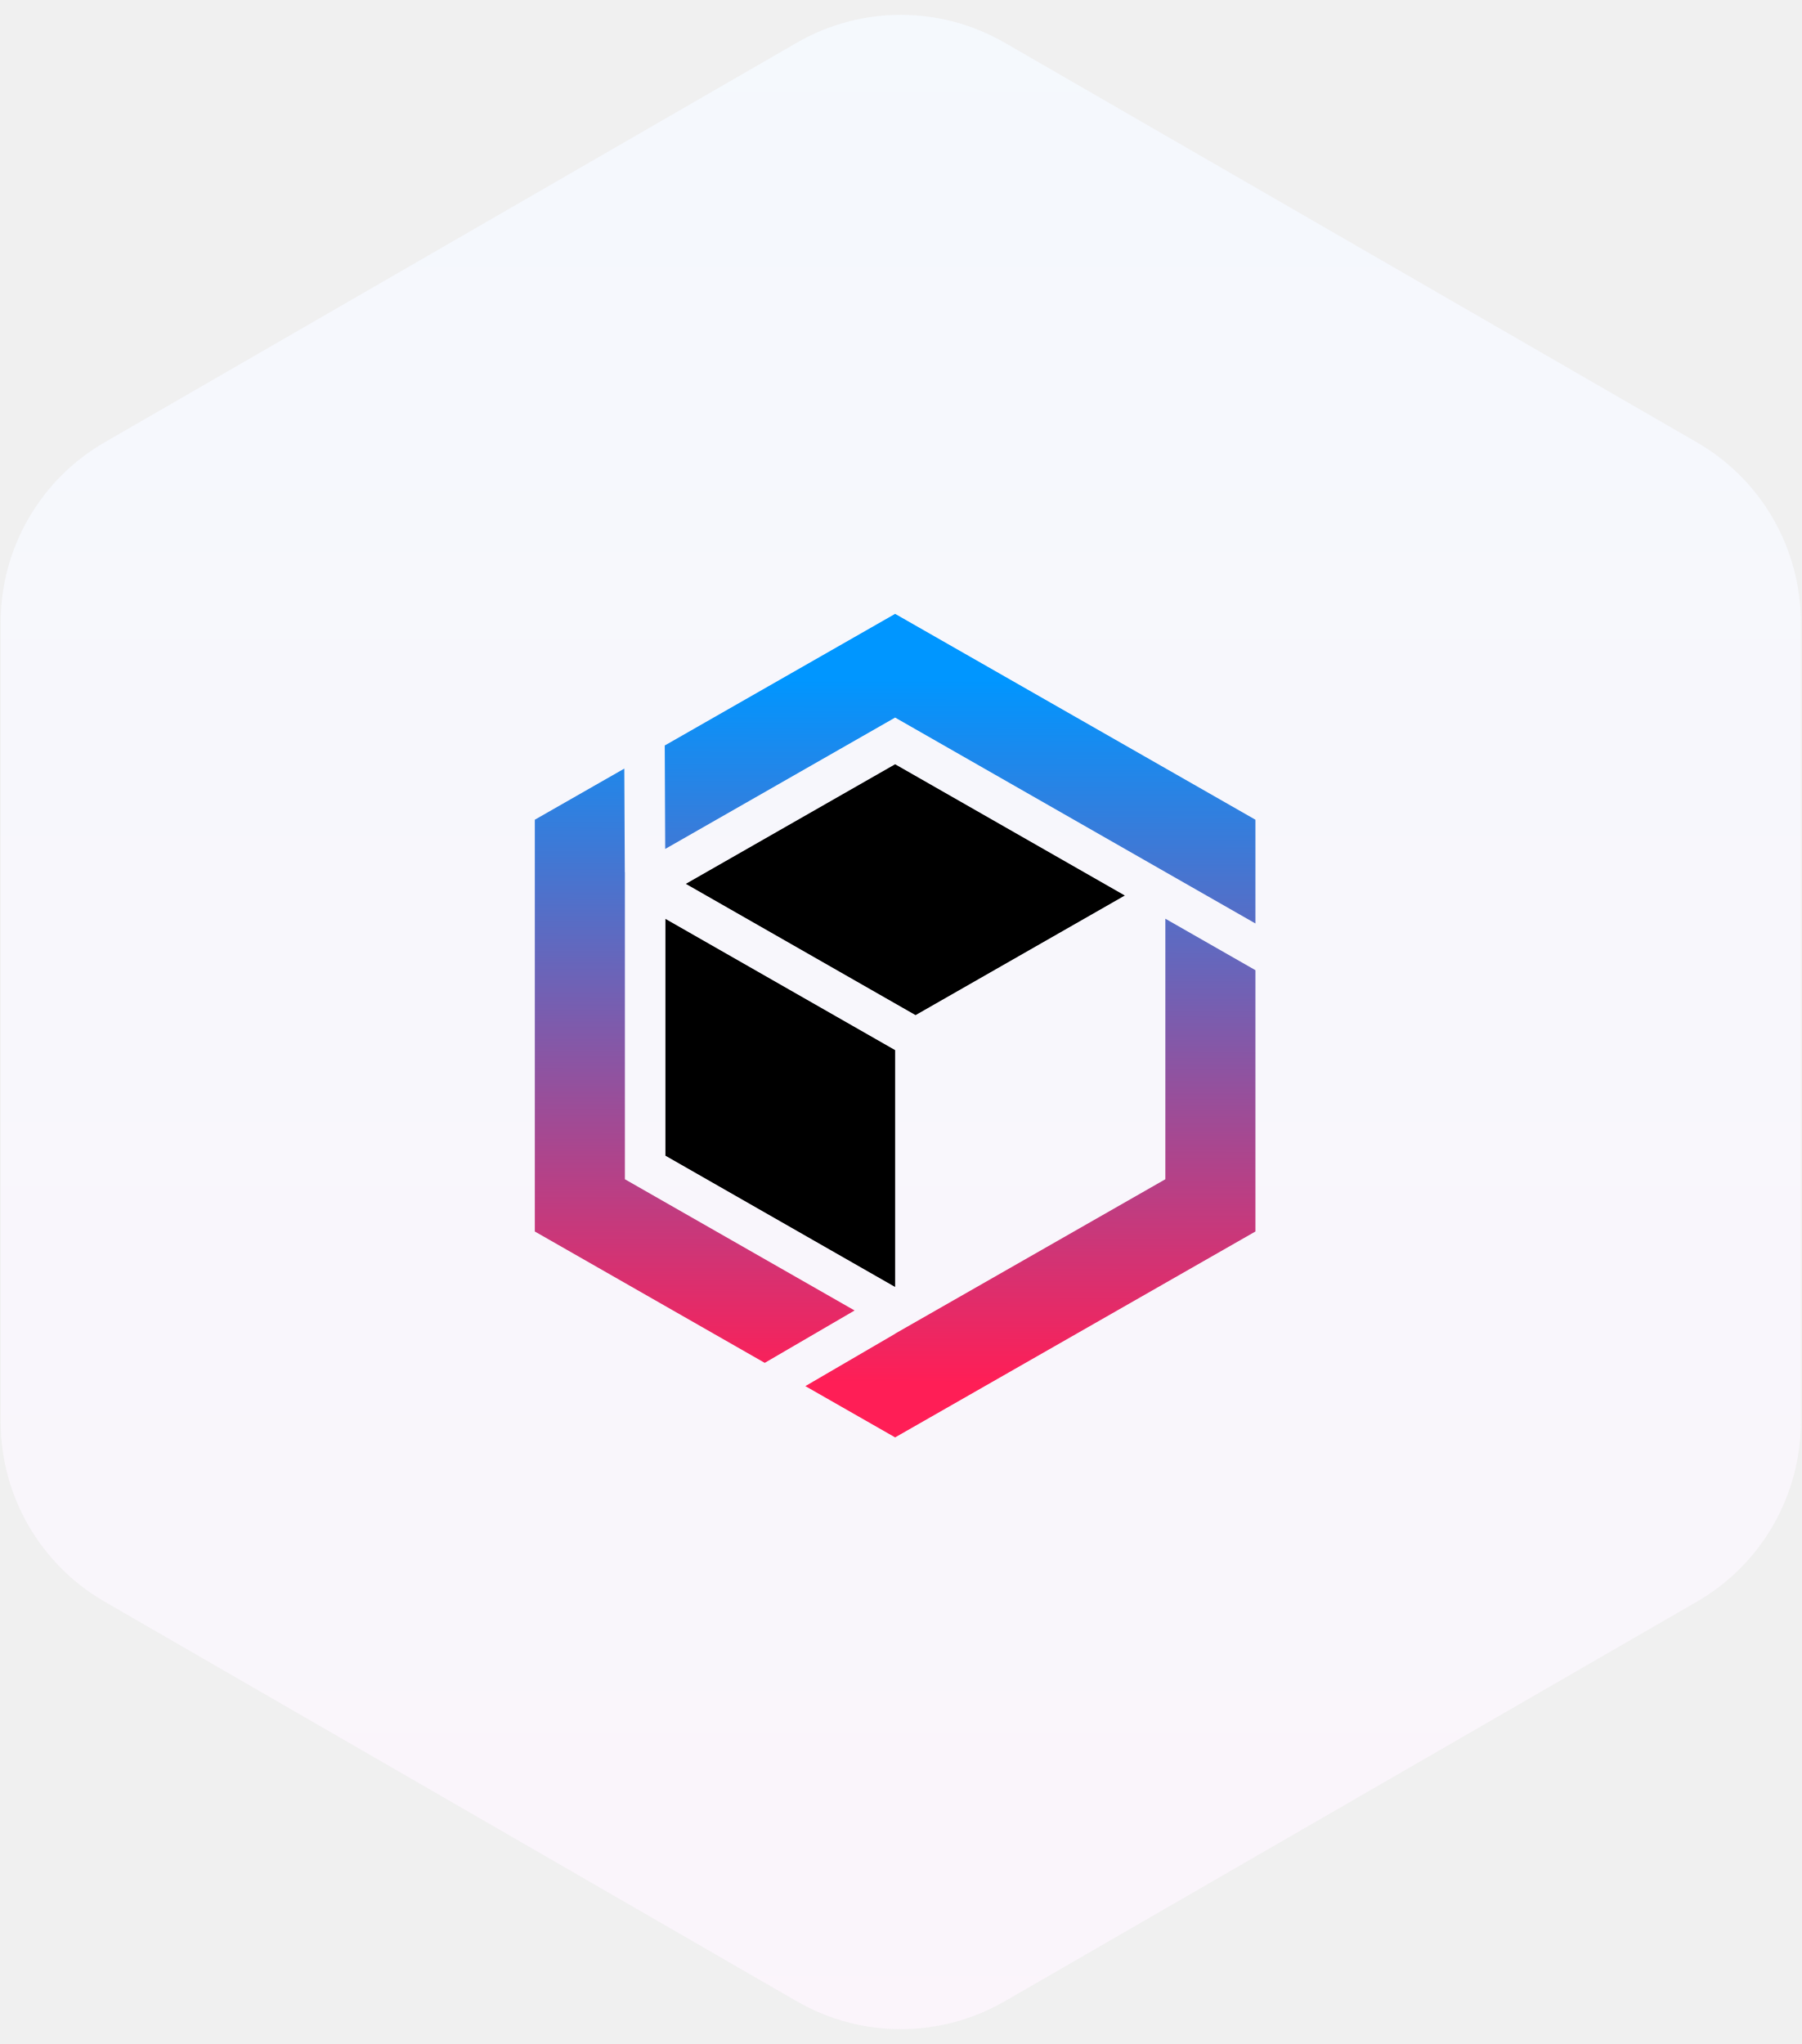
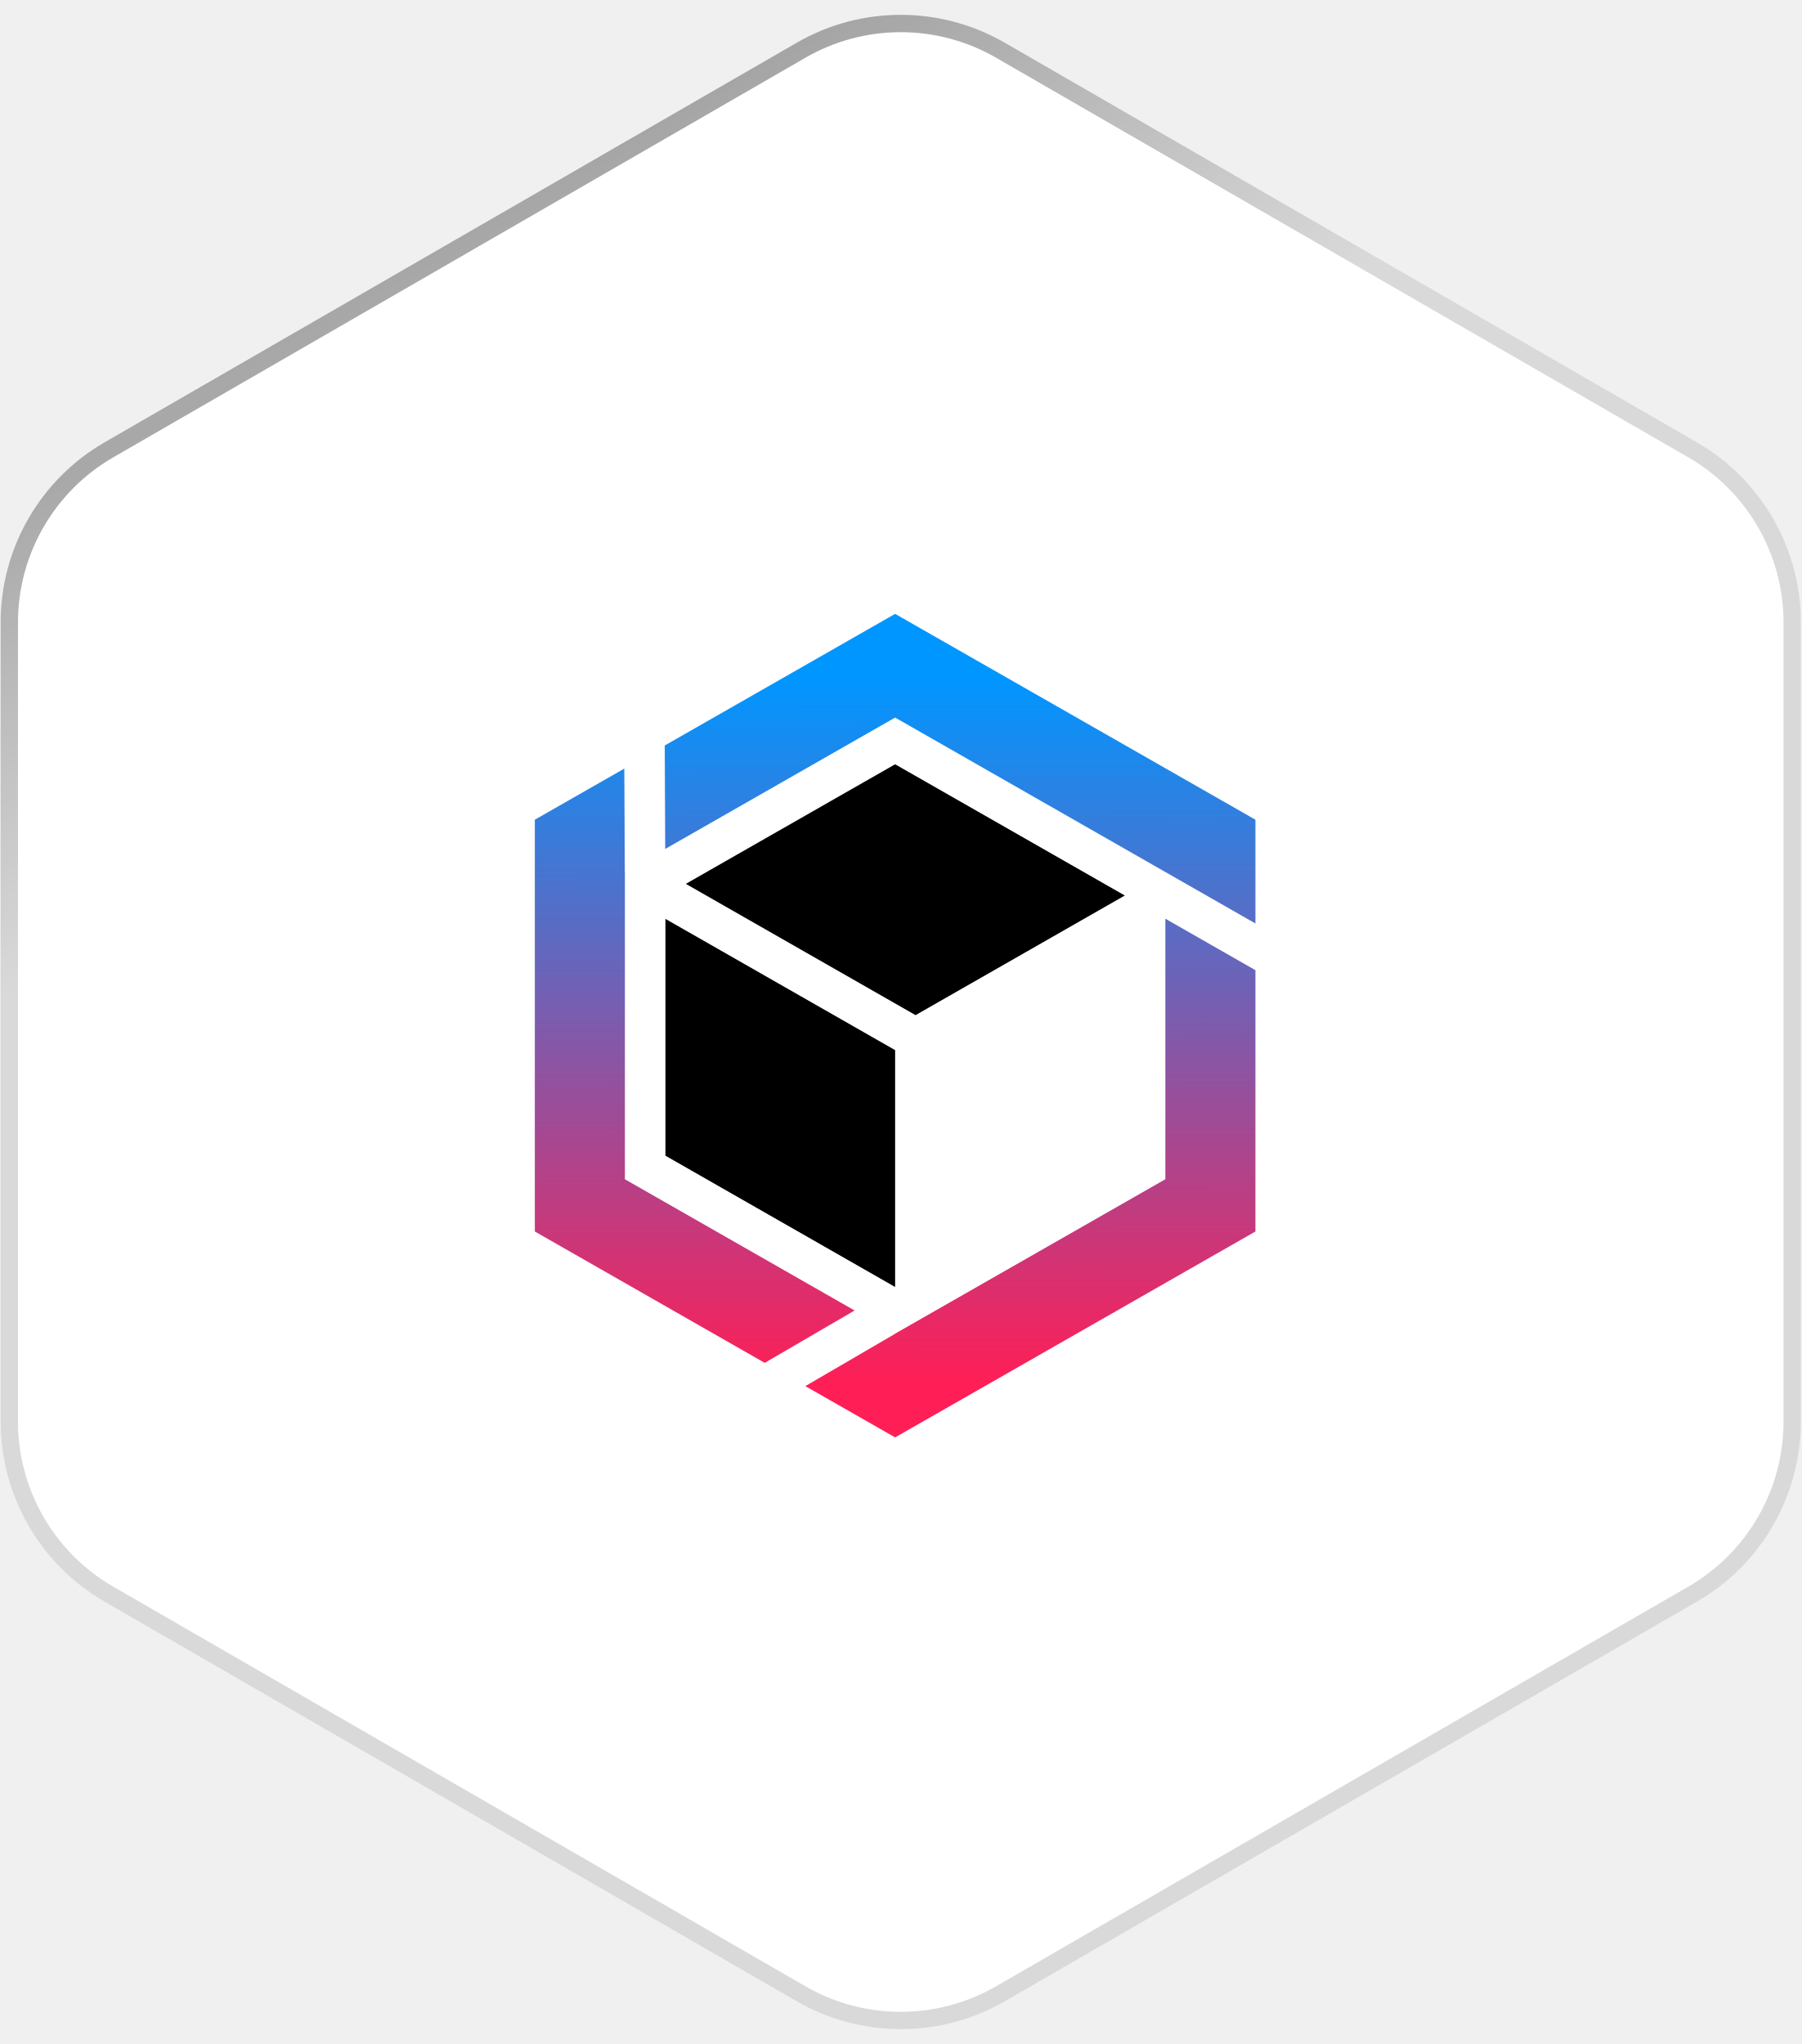
<svg xmlns="http://www.w3.org/2000/svg" width="104" height="118" viewBox="0 0 104 118" fill="none">
-   <g opacity="0.9">
-     <path d="M46 2.464C49.713 0.321 54.287 0.321 58 2.464L97.962 25.536C101.674 27.68 103.962 31.641 103.962 35.928V82.072C103.962 86.359 101.674 90.32 97.962 92.464L58 115.536C54.287 117.679 49.713 117.679 46 115.536L6.038 92.464C2.326 90.32 0.038 86.359 0.038 82.072V35.928C0.038 31.641 2.326 27.68 6.038 25.536L46 2.464Z" fill="white" />
-     <path d="M46 2.464C49.713 0.321 54.287 0.321 58 2.464L97.962 25.536C101.674 27.68 103.962 31.641 103.962 35.928V82.072C103.962 86.359 101.674 90.32 97.962 92.464L58 115.536C54.287 117.679 49.713 117.679 46 115.536L6.038 92.464C2.326 90.32 0.038 86.359 0.038 82.072V35.928C0.038 31.641 2.326 27.68 6.038 25.536L46 2.464Z" fill="url(#paint0_linear_214_3611)" fill-opacity="0.05" />
-   </g>
-   <g clip-path="url(#clip0_214_3611)">
-     <g clip-path="url(#clip1_214_3611)">
-       <path fill-rule="evenodd" clip-rule="evenodd" d="M51.675 35.438L38.376 43.037L38.402 49.01L51.675 41.425L67.275 50.341L72.475 53.312V47.322L51.675 35.438ZM49.335 75.654L36.075 68.078V50.354L36.07 50.351L36.041 44.371L30.875 47.322V55.247V63.172V71.094L44.148 78.678L49.335 75.654ZM67.275 68.078V53.037L72.475 56.009V63.172V71.094L51.675 82.981L46.493 80.02L51.675 76.999V76.991L67.275 68.078Z" fill="url(#paint1_linear_214_3611)" />
+   <path d="M46 2.464C49.713 0.321 54.287 0.321 58 2.464L97.962 25.536C101.674 27.68 103.962 31.641 103.962 35.928V82.072C103.962 86.359 101.674 90.32 97.962 92.464L58 115.536C54.287 117.679 49.713 117.679 46 115.536L6.038 92.464C2.326 90.32 0.038 86.359 0.038 82.072V35.928C0.038 31.641 2.326 27.68 6.038 25.536L46 2.464Z" fill="white" />
+   <path d="M46.25 2.897C49.808 0.843 54.192 0.843 57.75 2.897L97.712 25.969C101.27 28.023 103.462 31.82 103.462 35.928V82.072C103.462 86.18 101.27 89.977 97.712 92.031L57.75 115.103C54.192 117.157 49.808 117.157 46.25 115.103L6.288 92.031C2.73 89.977 0.538 86.18 0.538 82.072V35.928C0.538 31.82 2.73 28.023 6.288 25.969L46.25 2.897Z" stroke="url(#paint0_radial_926_5684)" stroke-opacity="0.15" />
+   <path d="M46.25 2.897C49.808 0.843 54.192 0.843 57.75 2.897L97.712 25.969C101.27 28.023 103.462 31.82 103.462 35.928V82.072C103.462 86.18 101.27 89.977 97.712 92.031L57.75 115.103C54.192 117.157 49.808 117.157 46.25 115.103L6.288 92.031C2.73 89.977 0.538 86.18 0.538 82.072V35.928C0.538 31.82 2.73 28.023 6.288 25.969L46.25 2.897Z" stroke="url(#paint1_linear_926_5684)" stroke-opacity="0.5" />
+   <g clip-path="url(#clip0_926_5684)">
+     <g clip-path="url(#clip1_926_5684)">
+       <path fill-rule="evenodd" clip-rule="evenodd" d="M51.675 35.438L38.376 43.037L38.402 49.01L51.675 41.425L67.275 50.341L72.475 53.312V47.322L51.675 35.438ZM49.335 75.654L36.075 68.078V50.354L36.07 50.351L36.041 44.371L30.875 47.322V55.247V63.172V71.094L44.148 78.678L49.335 75.654ZM67.275 68.078V53.037L72.475 56.009V63.172V71.094L51.675 82.981L46.493 80.02L51.675 76.999V76.991L67.275 68.078Z" fill="url(#paint2_linear_926_5684)" />
      <path d="M38.415 53.047V66.718L51.675 74.297V60.624L38.415 53.047Z" fill="black" />
-       <path d="M51.675 44.121L39.593 51.025L52.855 58.603L64.935 51.698L51.675 44.121Z" fill="black" />
+       <path d="M51.675 44.122L39.593 51.025L52.855 58.604L64.935 51.698L51.675 44.122Z" fill="black" />
    </g>
  </g>
  <defs>
-     <linearGradient id="paint0_linear_214_3611" x1="52" y1="-1" x2="52" y2="119" gradientUnits="userSpaceOnUse">
-       <stop stop-color="#3286F1" />
-       <stop offset="1" stop-color="#C43AC4" />
+     <radialGradient id="paint0_radial_926_5684" cx="0" cy="0" r="1" gradientUnits="userSpaceOnUse" gradientTransform="translate(52 -1) rotate(90) scale(154.286)">
+       <stop />
+       <stop offset="1" />
+     </radialGradient>
+     <linearGradient id="paint1_linear_926_5684" x1="-8" y1="-1" x2="18.25" y2="47.75" gradientUnits="userSpaceOnUse">
+       <stop />
+       <stop offset="1" stop-opacity="0" />
    </linearGradient>
-     <linearGradient id="paint1_linear_214_3611" x1="51.675" y1="39.191" x2="51.596" y2="79.816" gradientUnits="userSpaceOnUse">
+     <linearGradient id="paint2_linear_926_5684" x1="51.675" y1="39.191" x2="51.596" y2="79.816" gradientUnits="userSpaceOnUse">
      <stop stop-color="#0096FF" />
      <stop offset="1" stop-color="#FF1E56" />
    </linearGradient>
-     <clipPath id="clip0_214_3611">
+     <clipPath id="clip0_926_5684">
      <rect width="52" height="52" fill="white" transform="translate(26 33)" />
    </clipPath>
-     <clipPath id="clip1_214_3611">
+     <clipPath id="clip1_926_5684">
      <rect width="41.6" height="47.544" fill="white" transform="translate(30.875 35.4375)" />
    </clipPath>
  </defs>
</svg>
